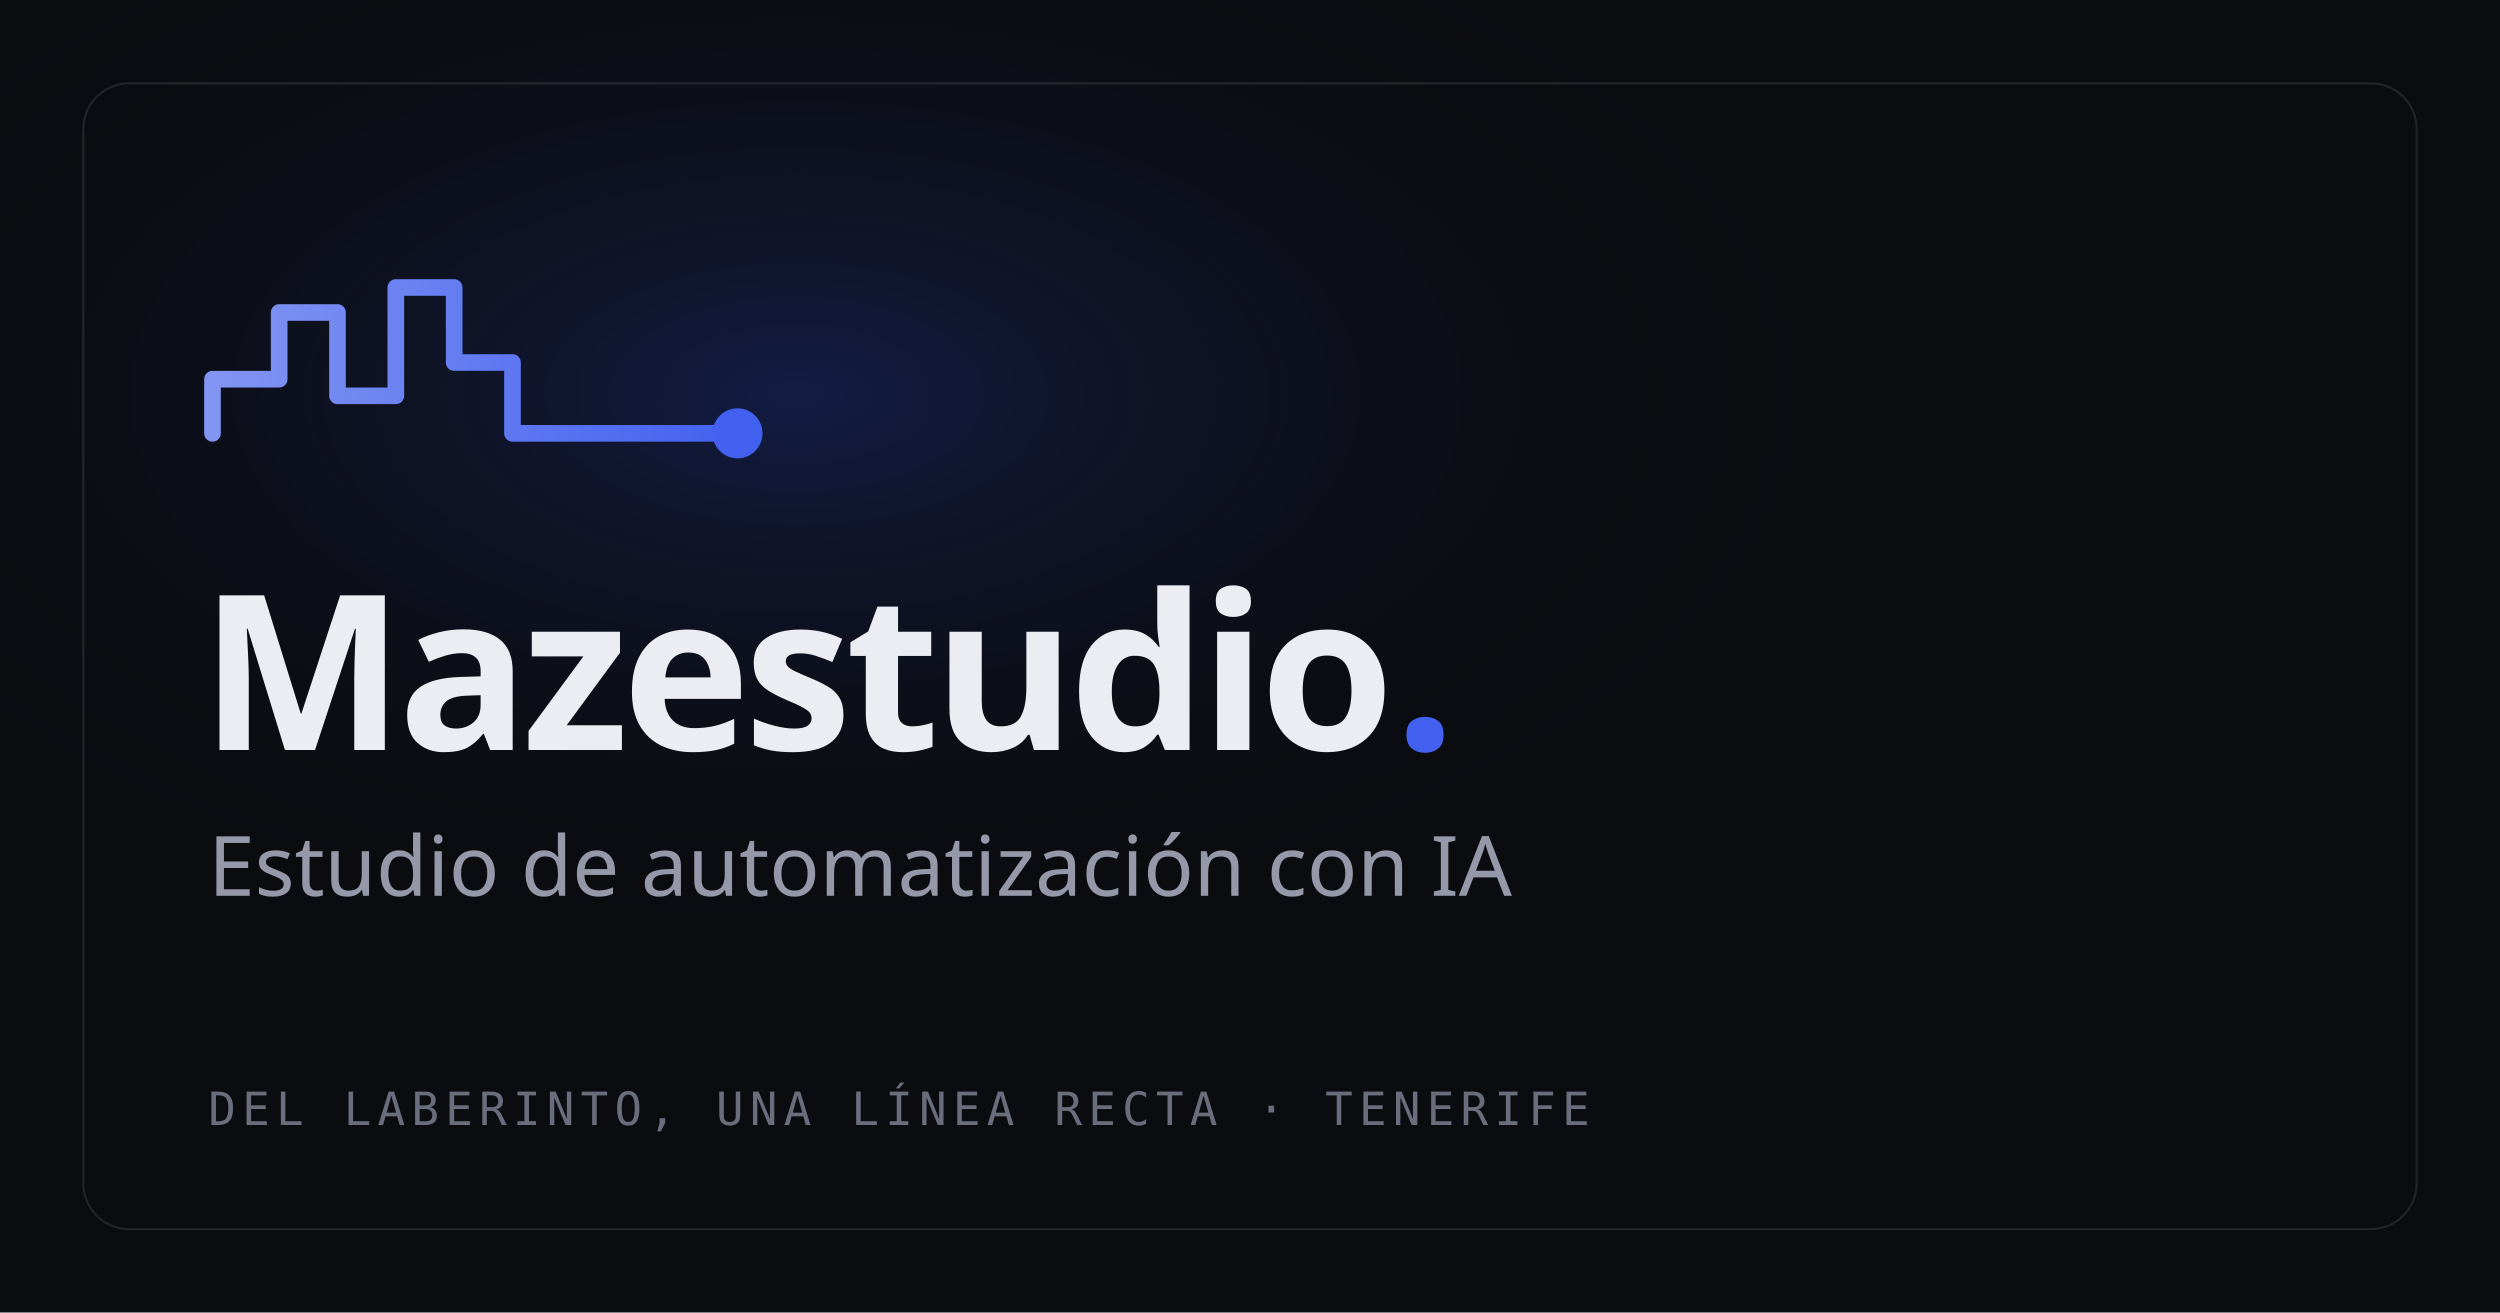
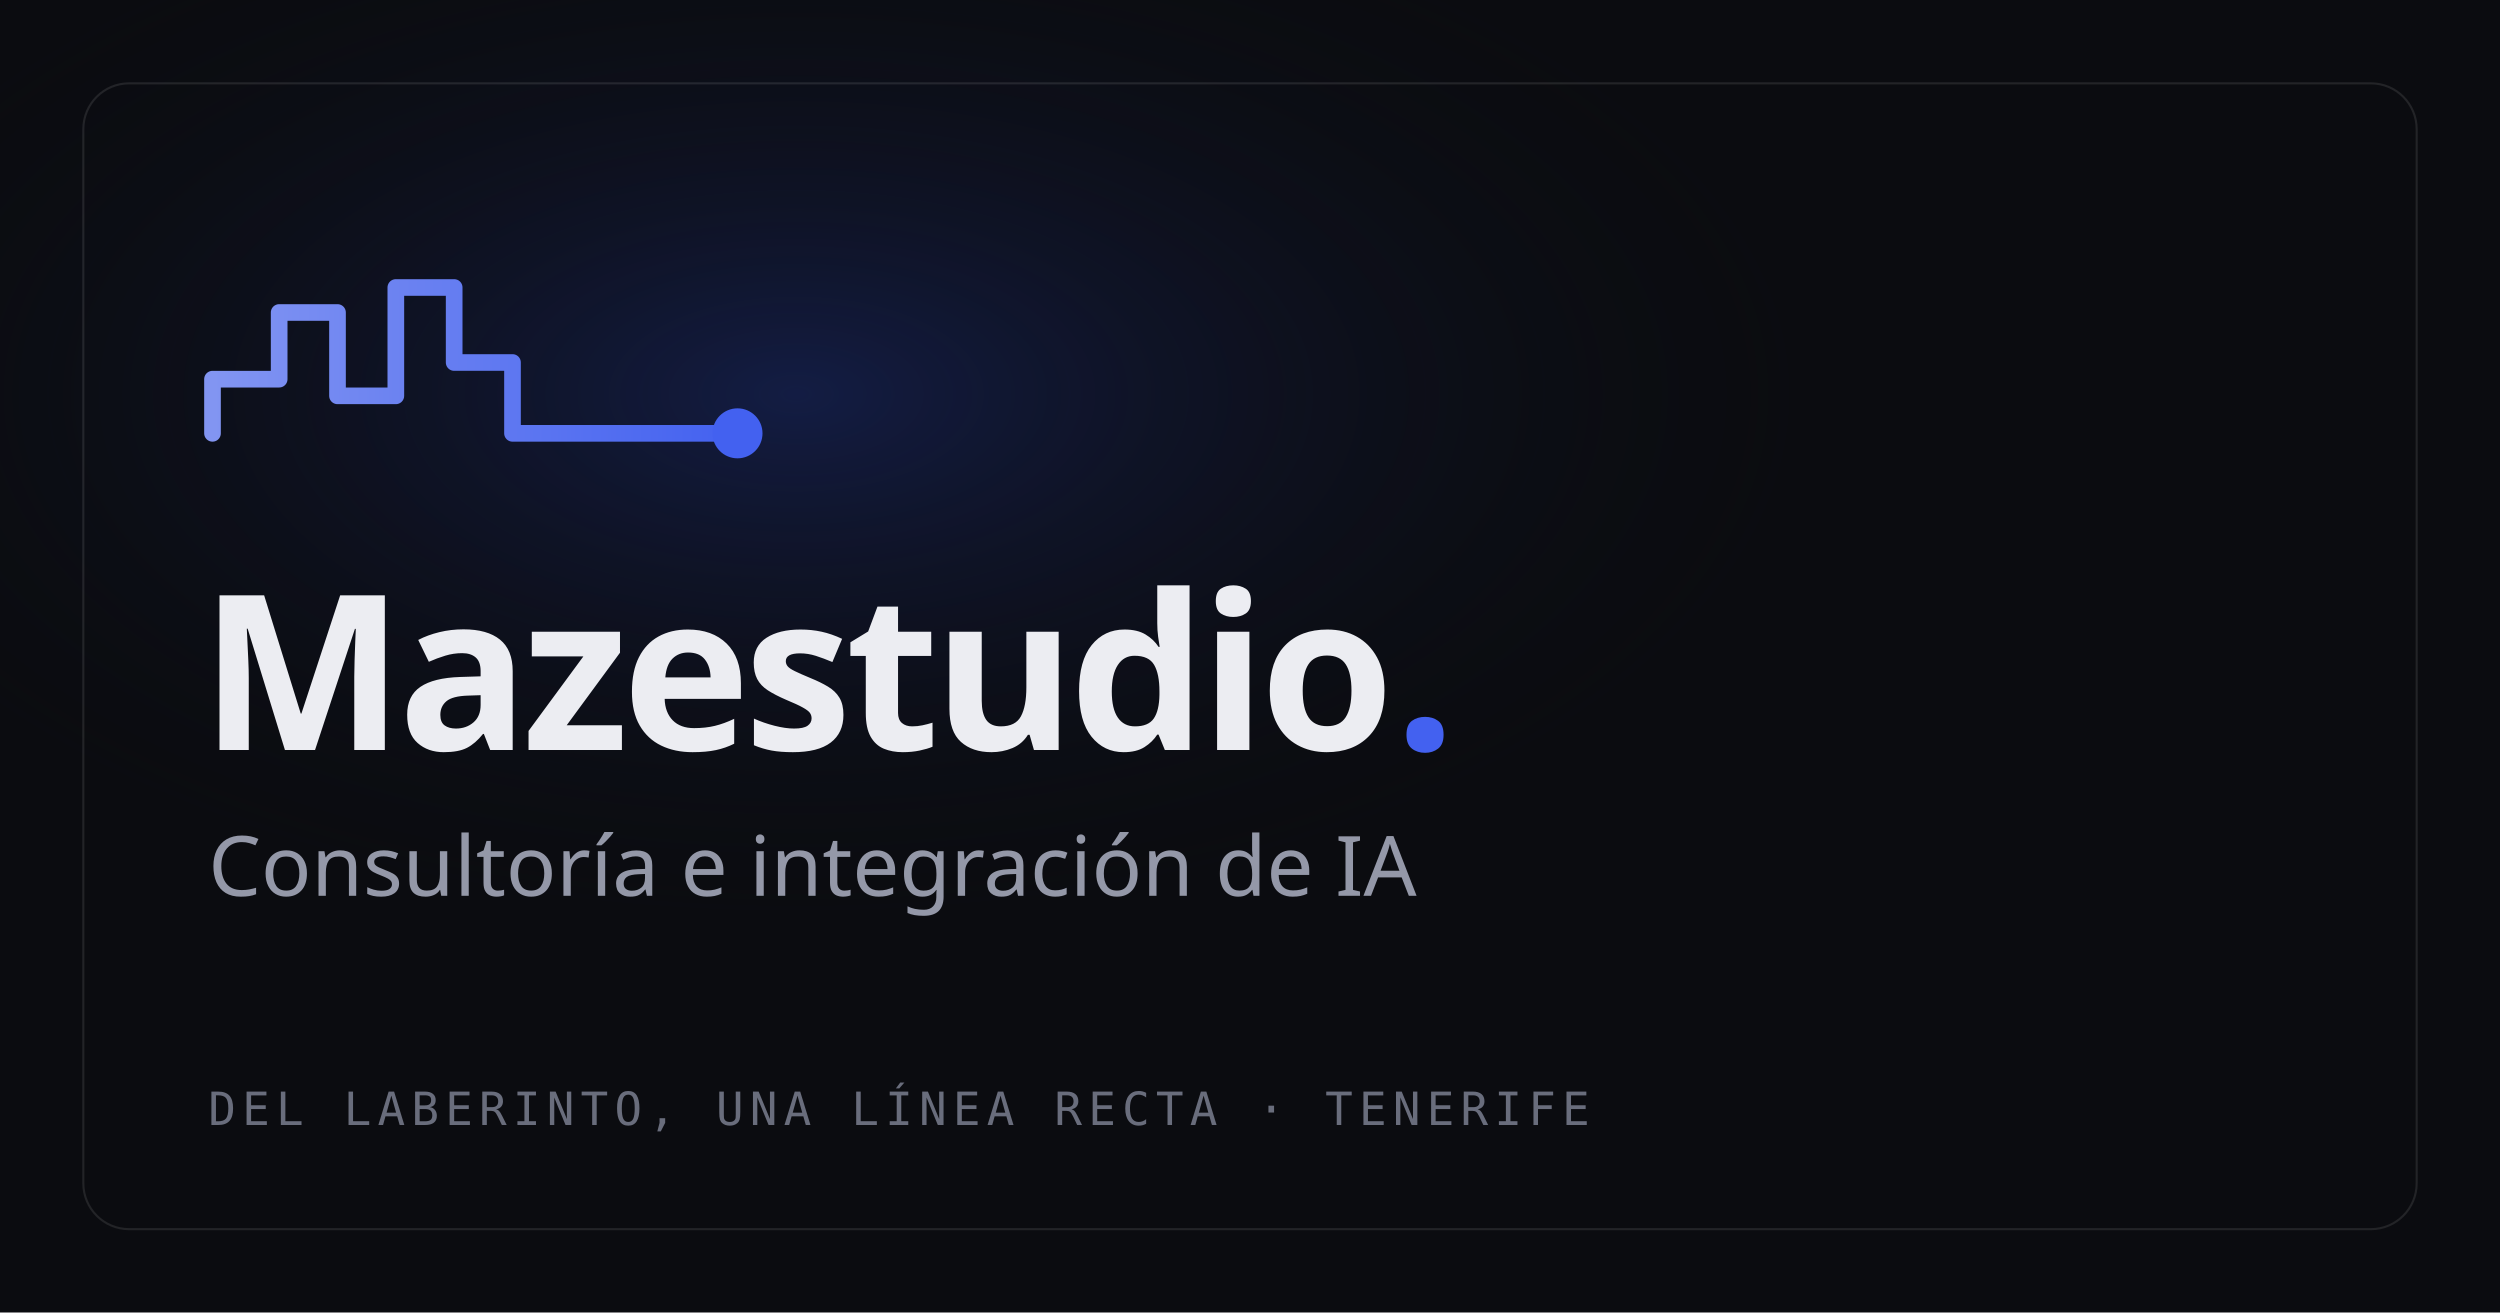
- <svg xmlns="http://www.w3.org/2000/svg" width="1200" height="630" viewBox="0 0 1200 630" role="img" aria-label="Mazestudio · estudio de automatización">
+ <svg xmlns="http://www.w3.org/2000/svg" width="1200" height="630" viewBox="0 0 1200 630" role="img" aria-label="Mazestudio · consultoría e integración de IA">
  <defs>
    <radialGradient id="halo" cx="32%" cy="30%" r="75%">
      <stop offset="0%" stop-color="#1a2a6e" stop-opacity="0.55" />
      <stop offset="55%" stop-color="#0B0C10" stop-opacity="0" />
    </radialGradient>
    <linearGradient id="thread" x1="0" y1="0" x2="1" y2="0">
      <stop offset="0%" stop-color="#8295F2" />
      <stop offset="100%" stop-color="#4361F0" />
    </linearGradient>
  </defs>
  <rect width="1200" height="630" fill="#0B0C10" />
  <rect width="1200" height="630" fill="url(#halo)" />
  <rect x="40" y="40" width="1120" height="550" rx="22" fill="none" stroke="rgba(255,255,255,0.10)" />
  <g transform="translate(96,120) scale(2.0)">
    <path d="M3 44 L3 31 L19 31 L19 15 L33 15 L33 35 L47 35 L47 9 L61 9 L61 27 L75 27 L75 44 L129 44" fill="none" stroke="url(#thread)" stroke-width="4" stroke-linecap="round" stroke-linejoin="round" />
    <circle cx="129" cy="44" r="6" fill="#4361F0" />
  </g>
  <text x="96" y="360" font-family="'Space Grotesk', system-ui, sans-serif" font-size="104" font-weight="600" letter-spacing="-3" fill="#ECEDF2">Mazestudio<tspan fill="#4361F0">.</tspan>
  </text>
-   <text x="100" y="430" font-family="'Space Grotesk', system-ui, sans-serif" font-size="40" font-weight="500" fill="#9498A8">Estudio de automatización con IA</text>
+   <text x="100" y="430" font-family="'Space Grotesk', system-ui, sans-serif" font-size="40" font-weight="500" fill="#9498A8">Consultoría e integración de IA</text>
  <text x="100" y="540" font-family="'JetBrains Mono', ui-monospace, monospace" font-size="22" letter-spacing="3" fill="#696D7C">DEL LABERINTO, UNA LÍNEA RECTA · TENERIFE</text>
</svg>
